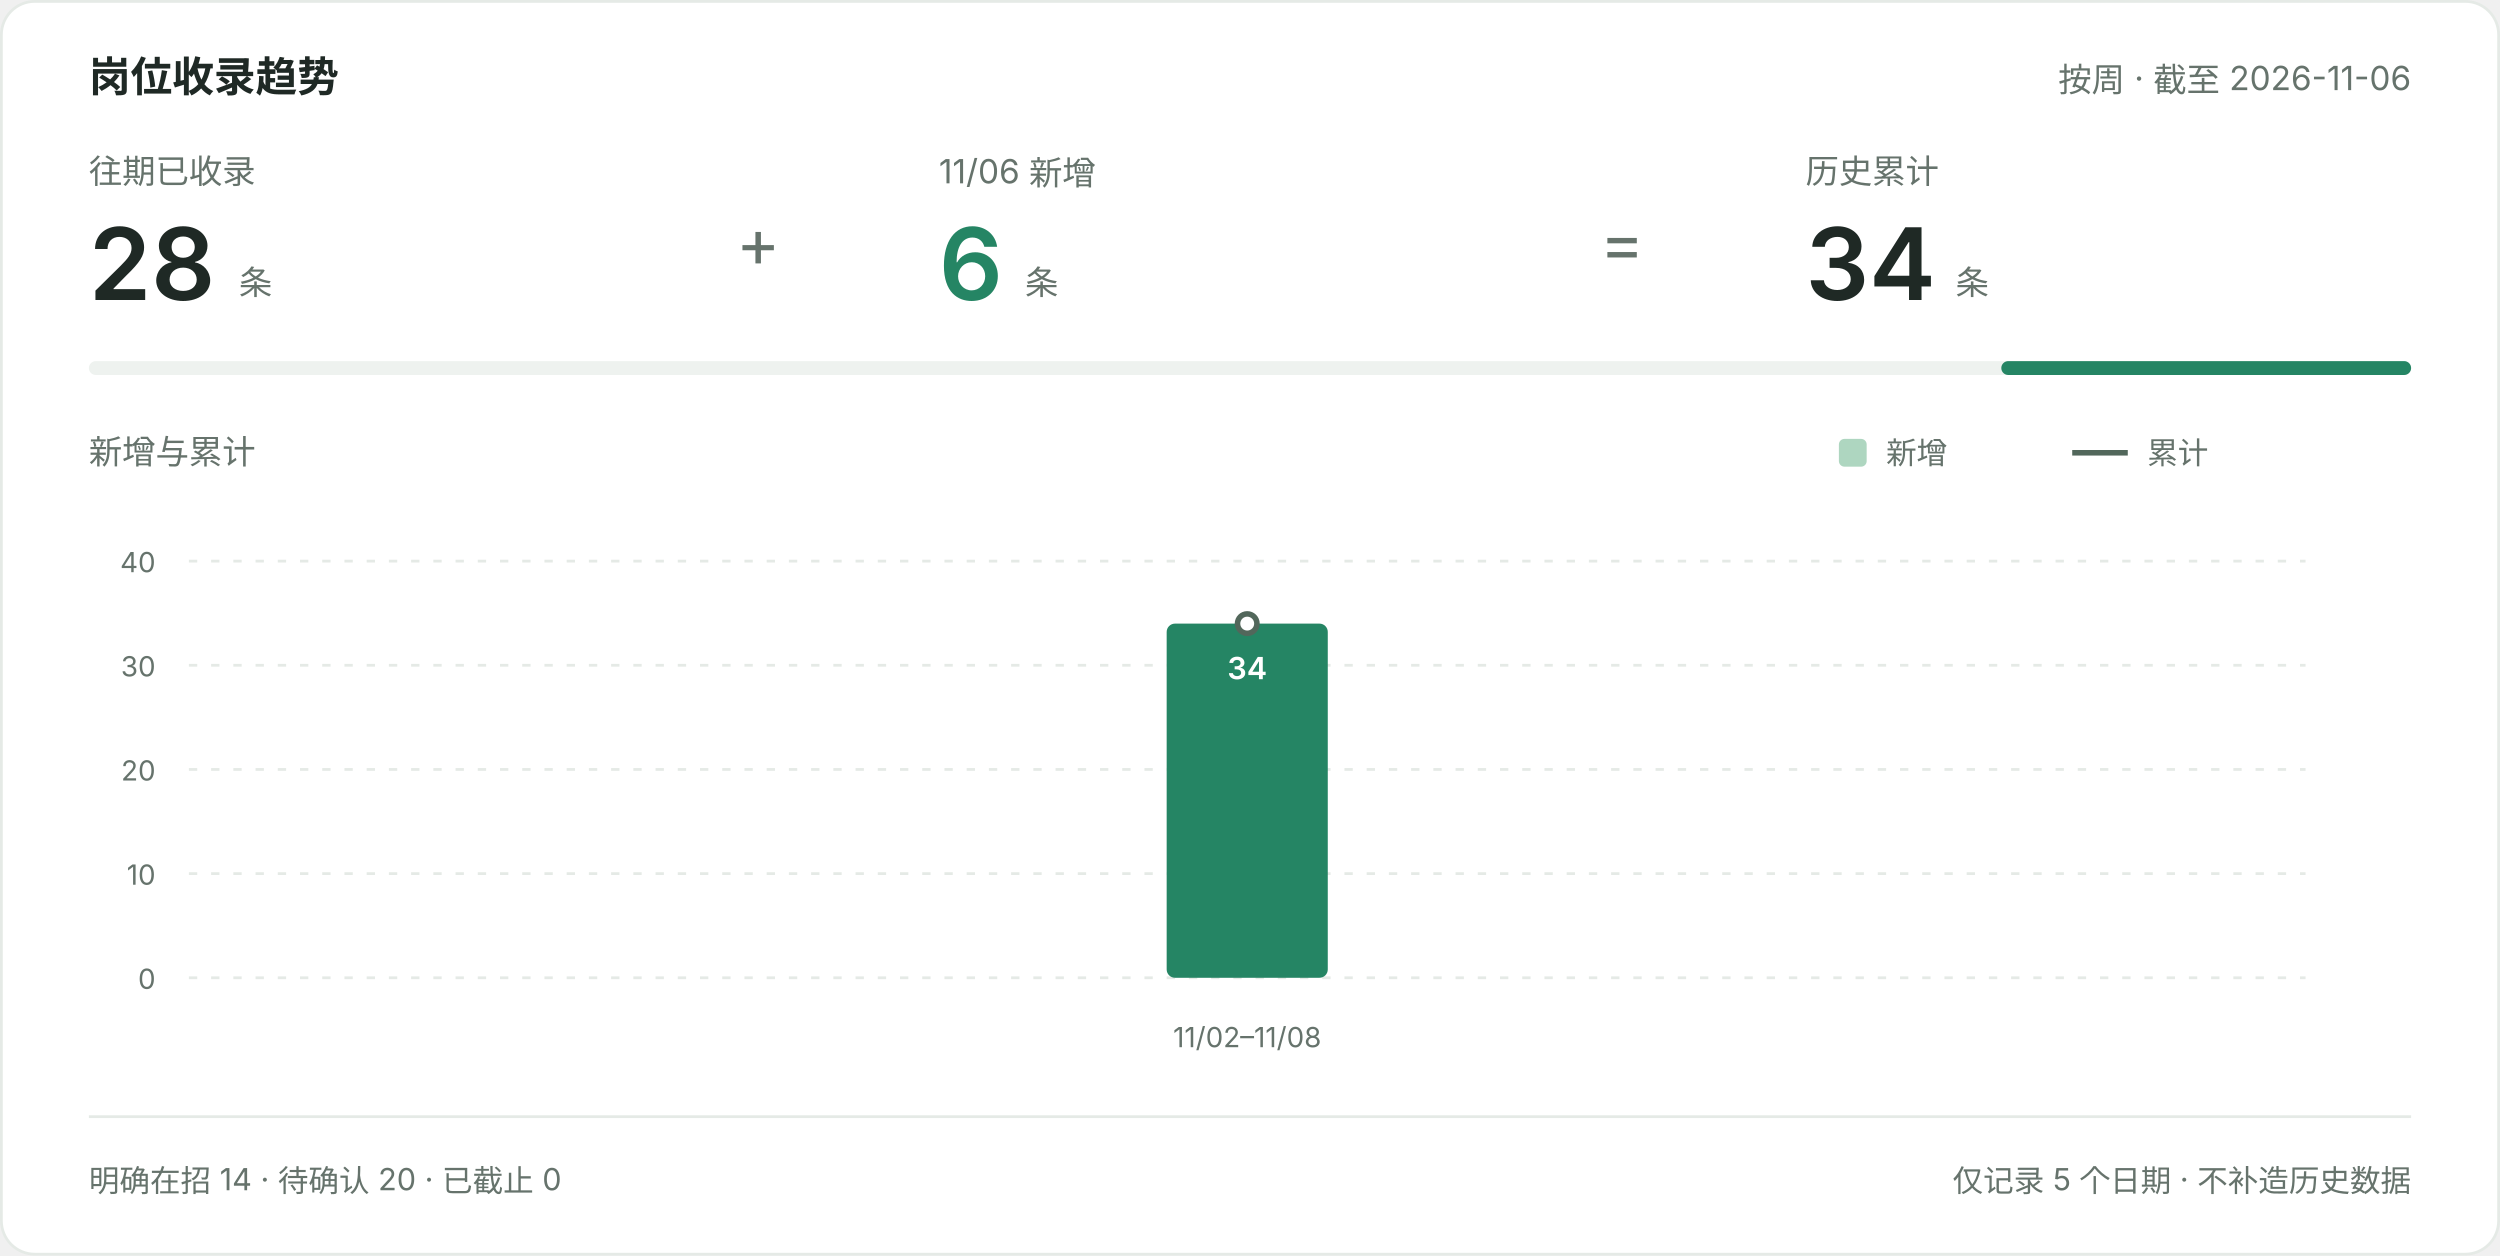
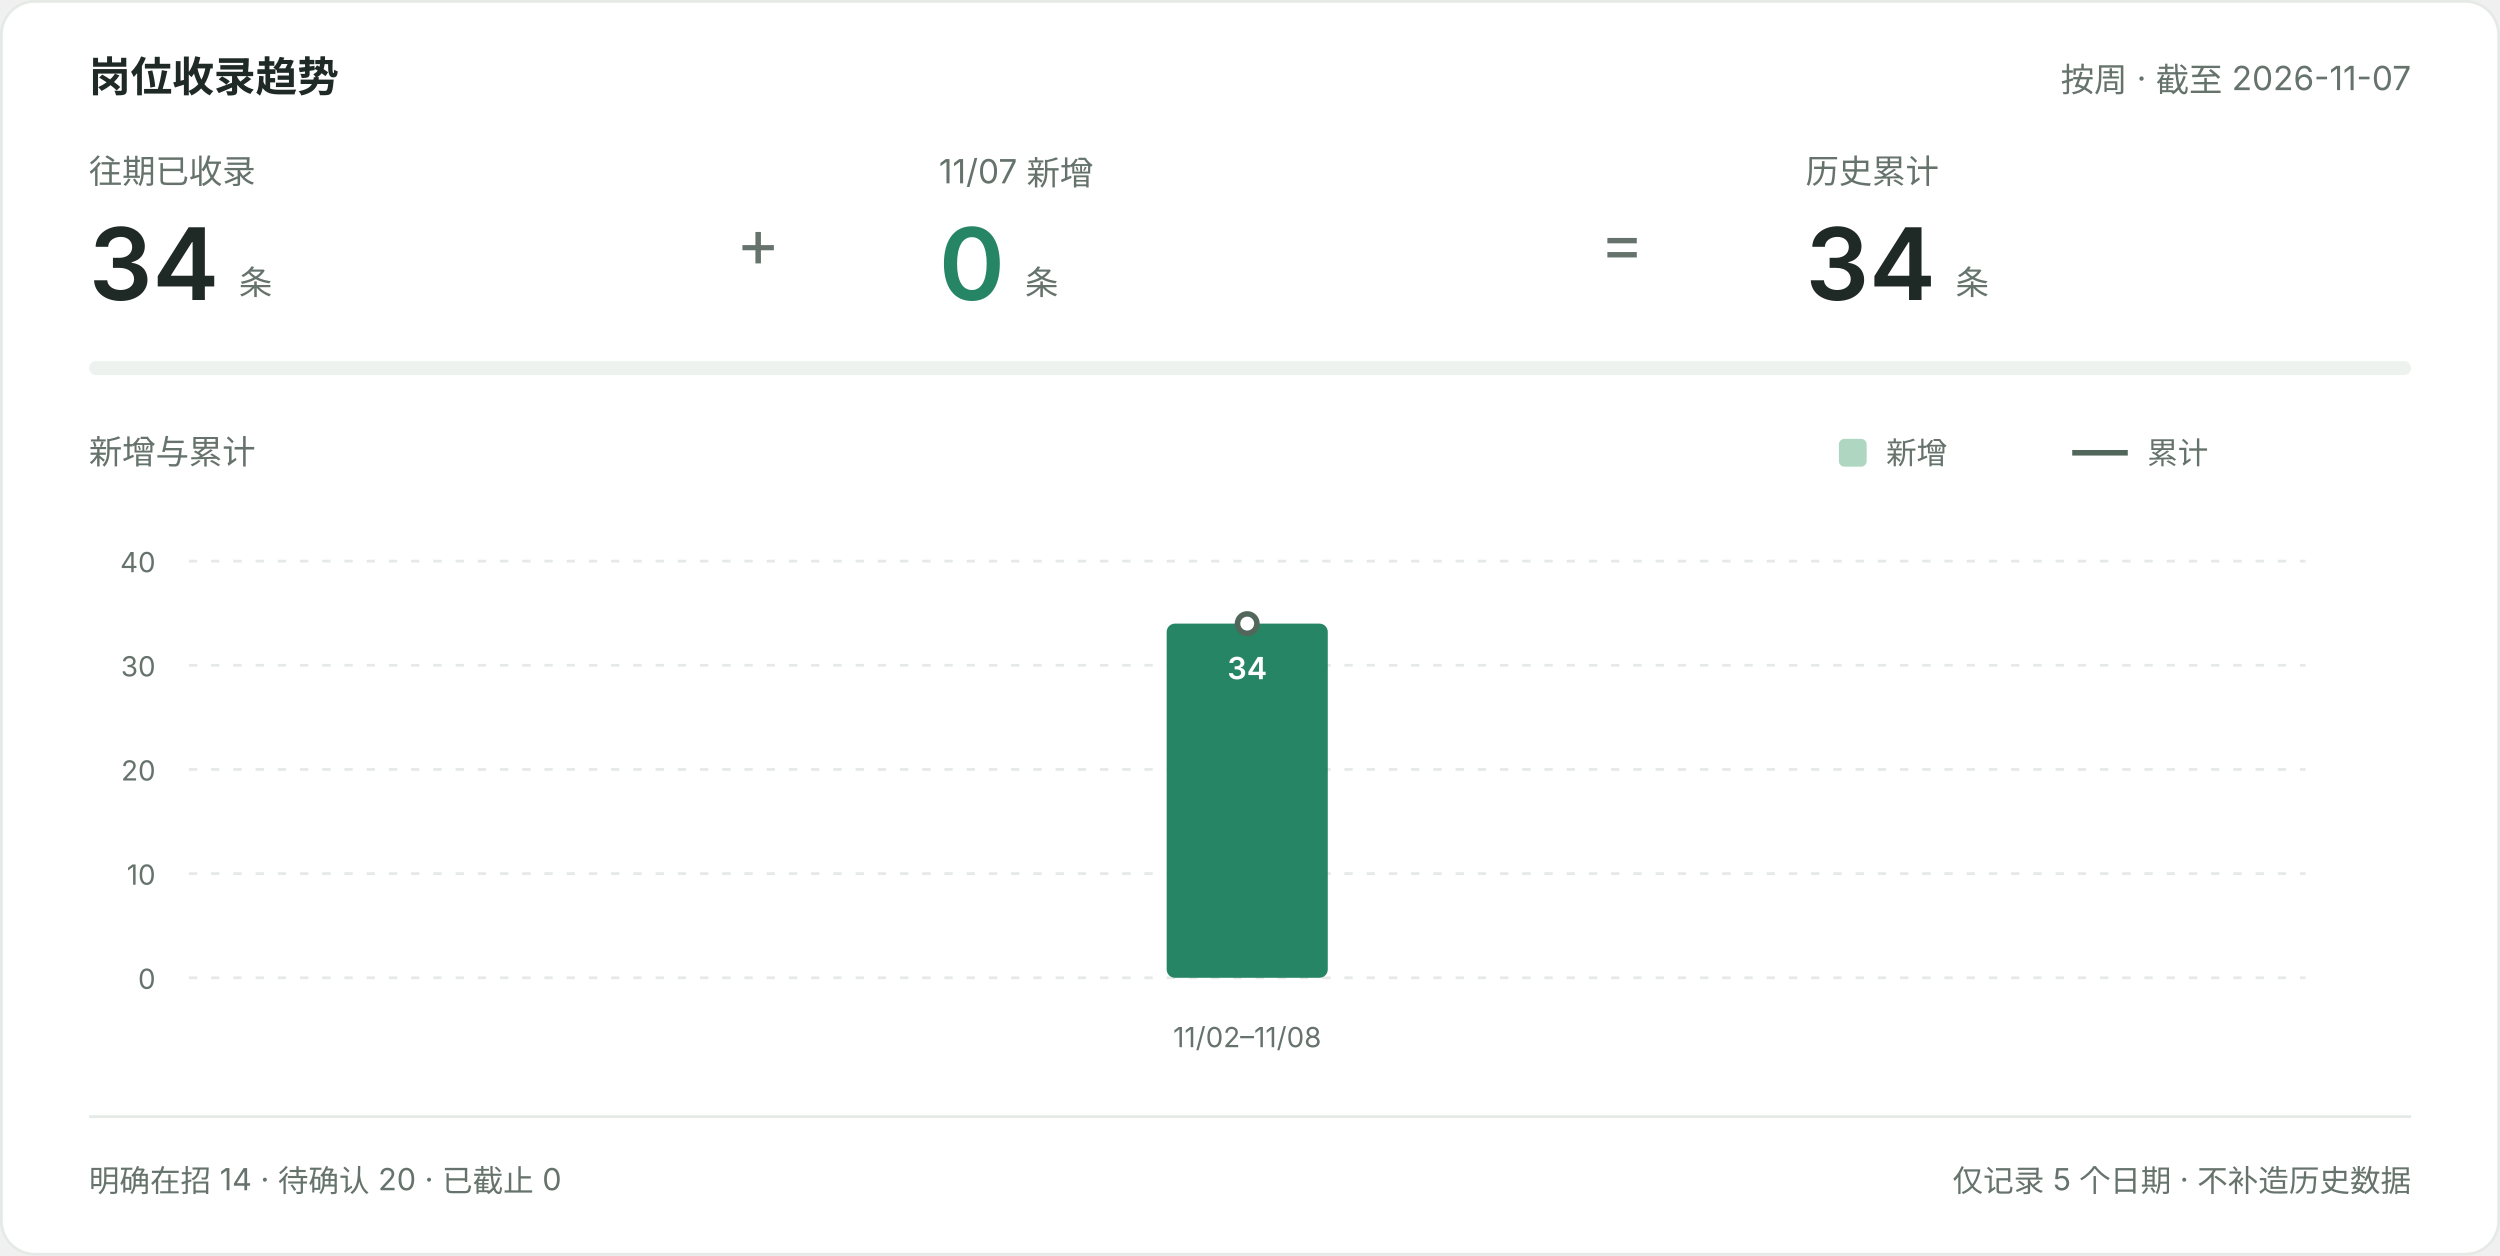
<svg xmlns="http://www.w3.org/2000/svg" width="900" height="452" viewBox="0 0 900 452" role="img" aria-labelledby="title desc">
  <rect x=".5" y=".5" width="899" height="451" rx="12" fill="#ffffff" stroke="#e5eae6" />
  <g font-family="-apple-system,BlinkMacSystemFont,Segoe UI,PingFang SC,Microsoft YaHei,sans-serif">
    <text x="32" y="33" fill="#1f2925" font-size="15" font-weight="600" text-anchor="start">岗位收录趋势</text>
-     <text x="868" y="33" fill="#66736c" font-size="12" font-weight="400" text-anchor="end">按周 · 截至 2026-11-06</text>
+     <text x="868" y="33" fill="#66736c" font-size="12" font-weight="400" text-anchor="end">按周 · 截至 2026-11-07</text>
    <text x="32" y="66" fill="#66736c" font-size="12" font-weight="400" text-anchor="start">往期已收录</text>
-     <text x="32" y="108" fill="#1f2925" font-size="36" font-weight="600" text-anchor="start">28</text>
+     <text x="32" y="108" fill="#1f2925" font-size="36" font-weight="600" text-anchor="start">34</text>
    <text x="86" y="106" fill="#66736c" font-size="12" font-weight="400" text-anchor="start">条</text>
-     <text x="338" y="66" fill="#66736c" font-size="12" font-weight="400" text-anchor="start">11/06 新增</text>
-     <text x="338" y="108" fill="#258564" font-size="36" font-weight="600" text-anchor="start">6</text>
+     <text x="338" y="66" fill="#66736c" font-size="12" font-weight="400" text-anchor="start">11/07 新增</text>
+     <text x="338" y="108" fill="#258564" font-size="36" font-weight="600" text-anchor="start">0</text>
    <text x="369" y="106" fill="#66736c" font-size="12" font-weight="400" text-anchor="start">条</text>
    <text x="650" y="66" fill="#66736c" font-size="12" font-weight="400" text-anchor="start">历史累计</text>
    <text x="650" y="108" fill="#1f2925" font-size="36" font-weight="600" text-anchor="start">34</text>
    <text x="704" y="106" fill="#66736c" font-size="12" font-weight="400" text-anchor="start">条</text>
    <text x="265" y="96" fill="#66736c" font-size="24" font-weight="400" text-anchor="start">+</text>
    <text x="576" y="96" fill="#66736c" font-size="24" font-weight="400" text-anchor="start">=</text>
    <rect x="32" y="130" width="836" height="5" rx="2.5" fill="#eef2ef" />
-     <rect x="720.47" y="130" width="147.53" height="5" rx="2.5" fill="#258564" />
    <text x="32" y="167" fill="#66736c" font-size="12" font-weight="400" text-anchor="start">新增与累计</text>
    <rect x="662" y="158" width="10" height="10" rx="2" fill="#aed6c0" />
    <text x="679" y="167" fill="#66736c" font-size="11" font-weight="400" text-anchor="start">新增</text>
    <line x1="746" y1="163" x2="766" y2="163" stroke="#52675b" stroke-width="2" />
    <text x="773" y="167" fill="#66736c" font-size="11" font-weight="400" text-anchor="start">累计</text>
    <line x1="68" y1="352.0" x2="830" y2="352.0" stroke="#e5eae6" stroke-dasharray="3 5" />
    <text x="56" y="356.0" fill="#66736c" font-size="10" font-weight="400" text-anchor="end">0</text>
    <line x1="68" y1="314.5" x2="830" y2="314.5" stroke="#e5eae6" stroke-dasharray="3 5" />
    <text x="56" y="318.5" fill="#66736c" font-size="10" font-weight="400" text-anchor="end">10</text>
    <line x1="68" y1="277.0" x2="830" y2="277.0" stroke="#e5eae6" stroke-dasharray="3 5" />
    <text x="56" y="281.0" fill="#66736c" font-size="10" font-weight="400" text-anchor="end">20</text>
    <line x1="68" y1="239.5" x2="830" y2="239.5" stroke="#e5eae6" stroke-dasharray="3 5" />
    <text x="56" y="243.5" fill="#66736c" font-size="10" font-weight="400" text-anchor="end">30</text>
    <line x1="68" y1="202.0" x2="830" y2="202.0" stroke="#e5eae6" stroke-dasharray="3 5" />
    <text x="56" y="206.0" fill="#66736c" font-size="10" font-weight="400" text-anchor="end">40</text>
    <rect x="420.00" y="224.50" width="58.00" height="127.50" rx="3" fill="#258564" />
    <text x="449.0" y="244.5" fill="#ffffff" font-size="11" font-weight="600" text-anchor="middle">34</text>
    <text x="449.0" y="377" fill="#66736c" font-size="10" font-weight="400" text-anchor="middle">11/02–11/08</text>
    <polyline points="449.00,224.50" fill="none" stroke="#52675b" stroke-width="2" stroke-linejoin="round" />
    <circle cx="449.00" cy="224.50" r="3.5" fill="#ffffff" stroke="#52675b" stroke-width="2" />
    <line x1="32" y1="402" x2="868" y2="402" stroke="#e5eae6" />
    <text x="32" y="429" fill="#66736c" font-size="11" font-weight="400" text-anchor="start">明确在招 14   ·   待确认 20   ·   已截止 0</text>
    <text x="868" y="429" fill="#66736c" font-size="11" font-weight="400" text-anchor="end">仅记录 5 个日期 · 不补造历史数据</text>
  </g>
</svg>
